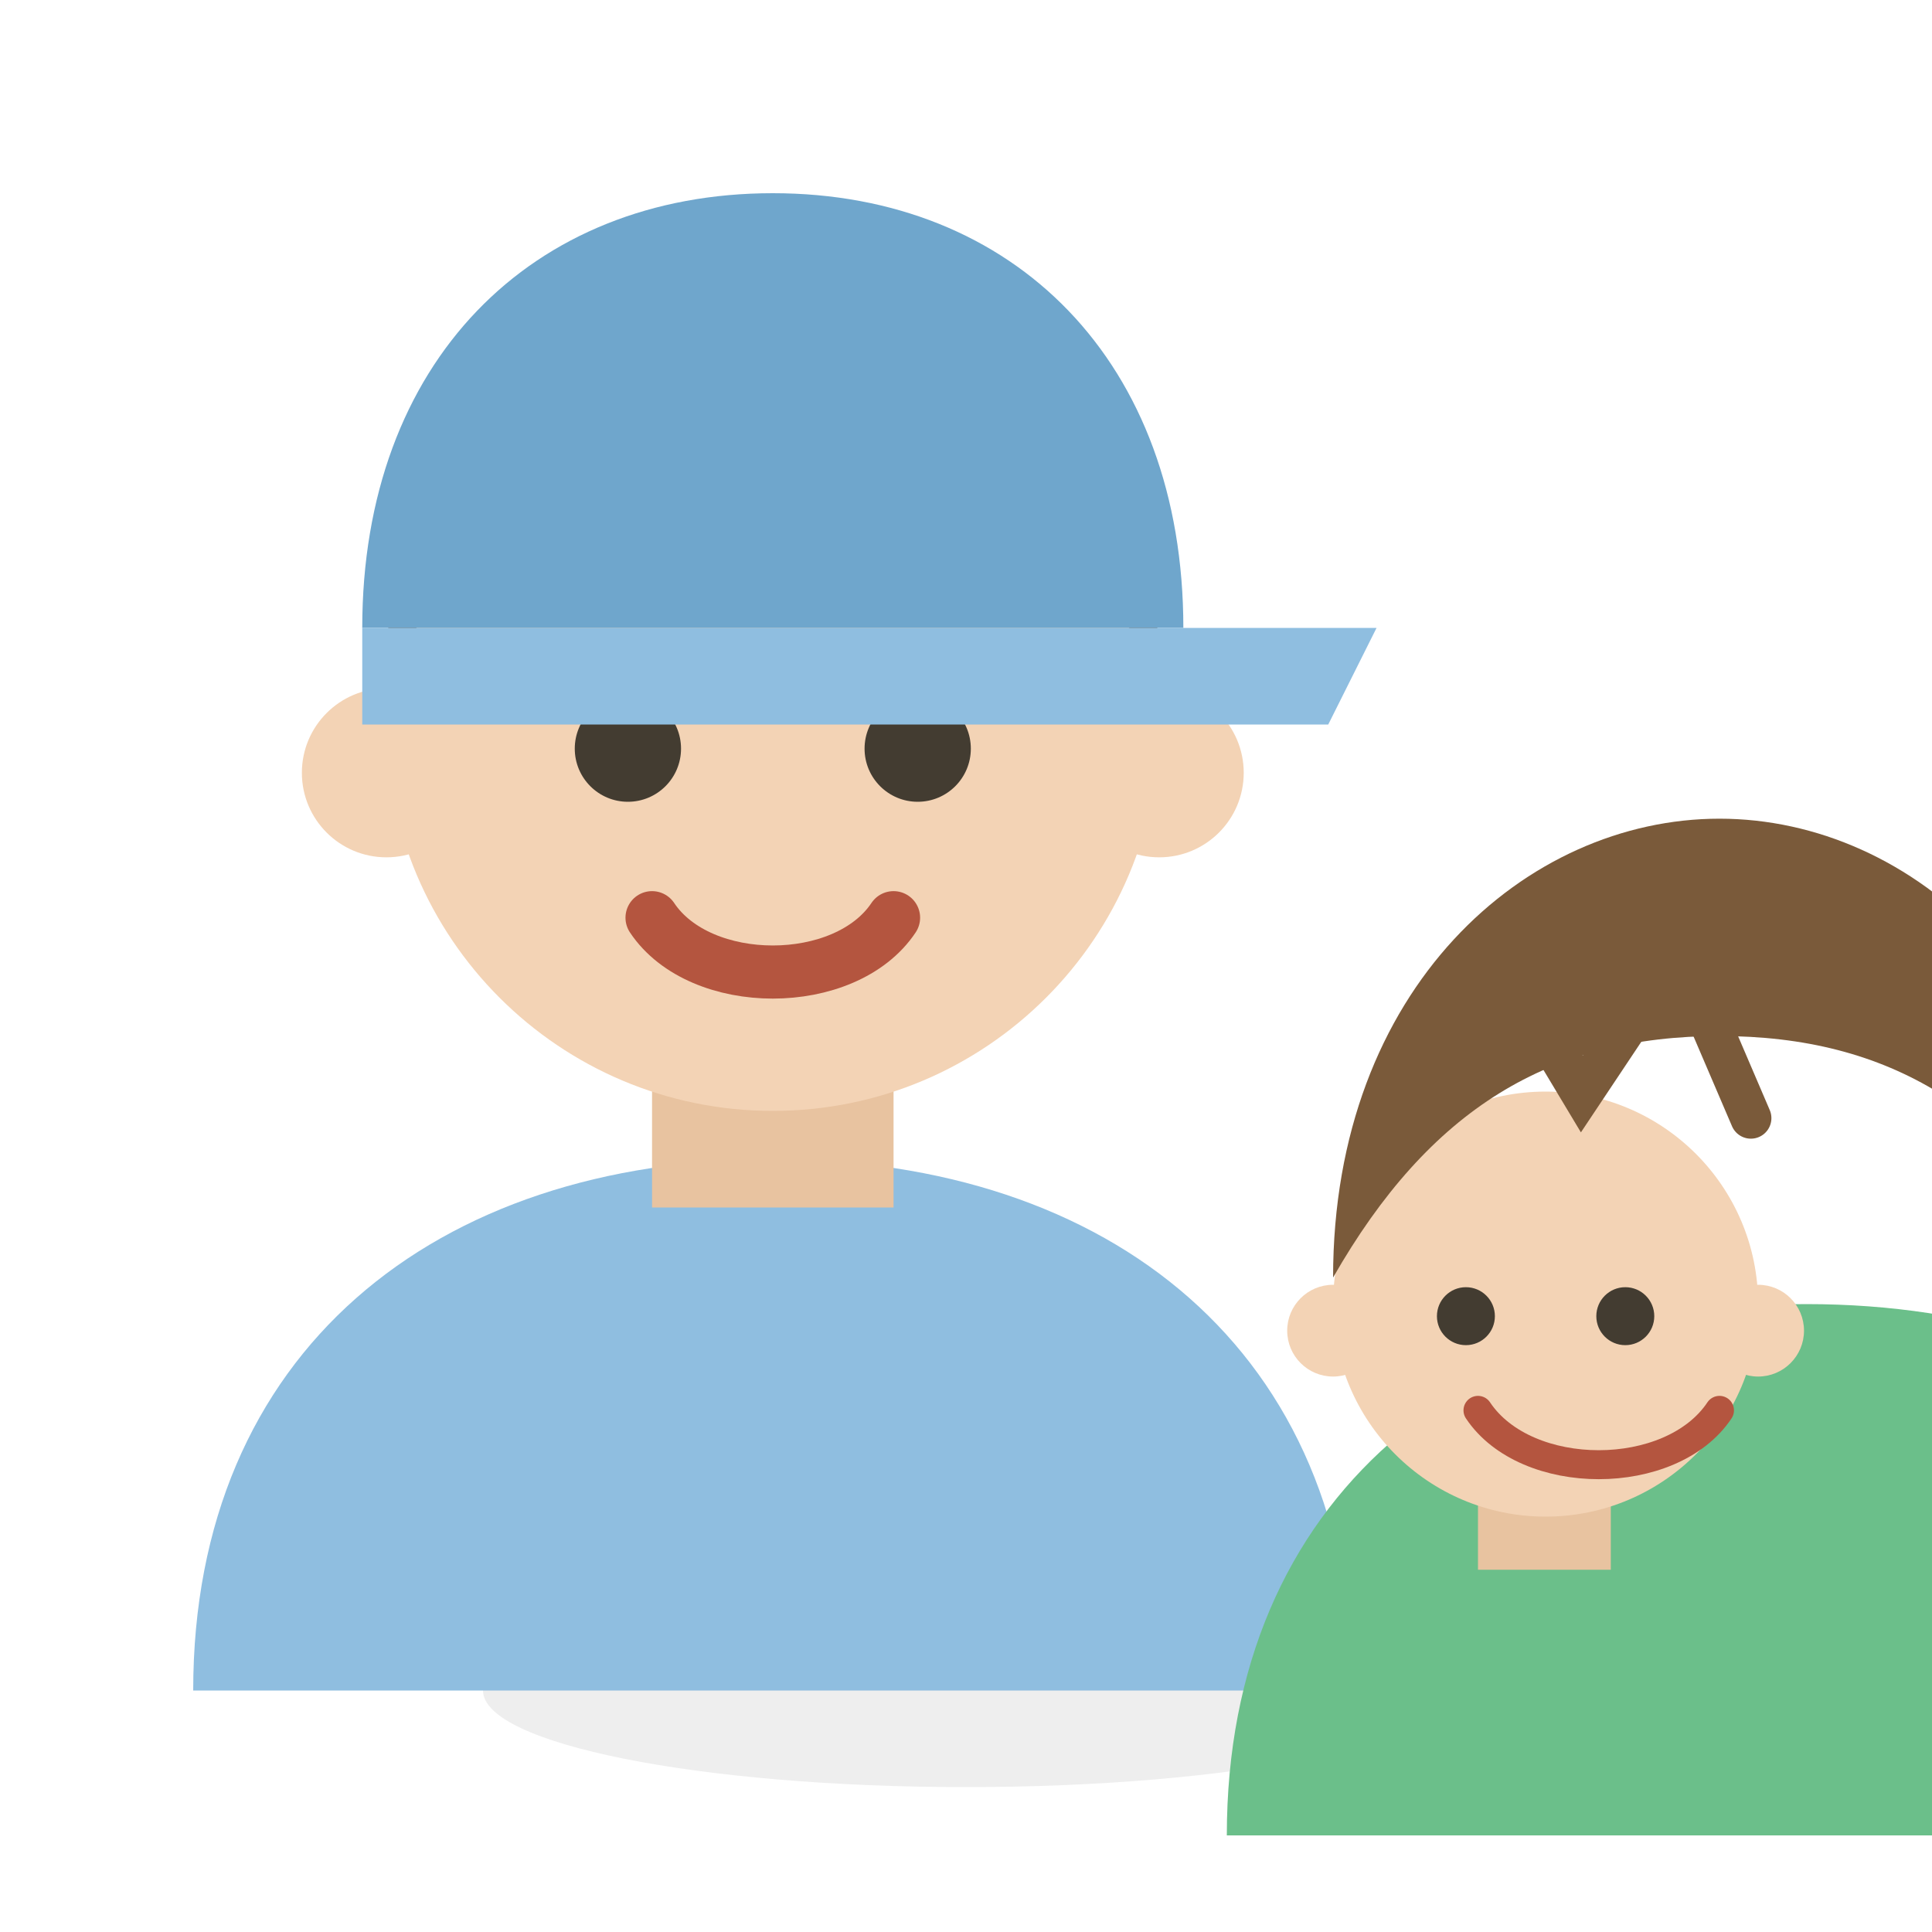
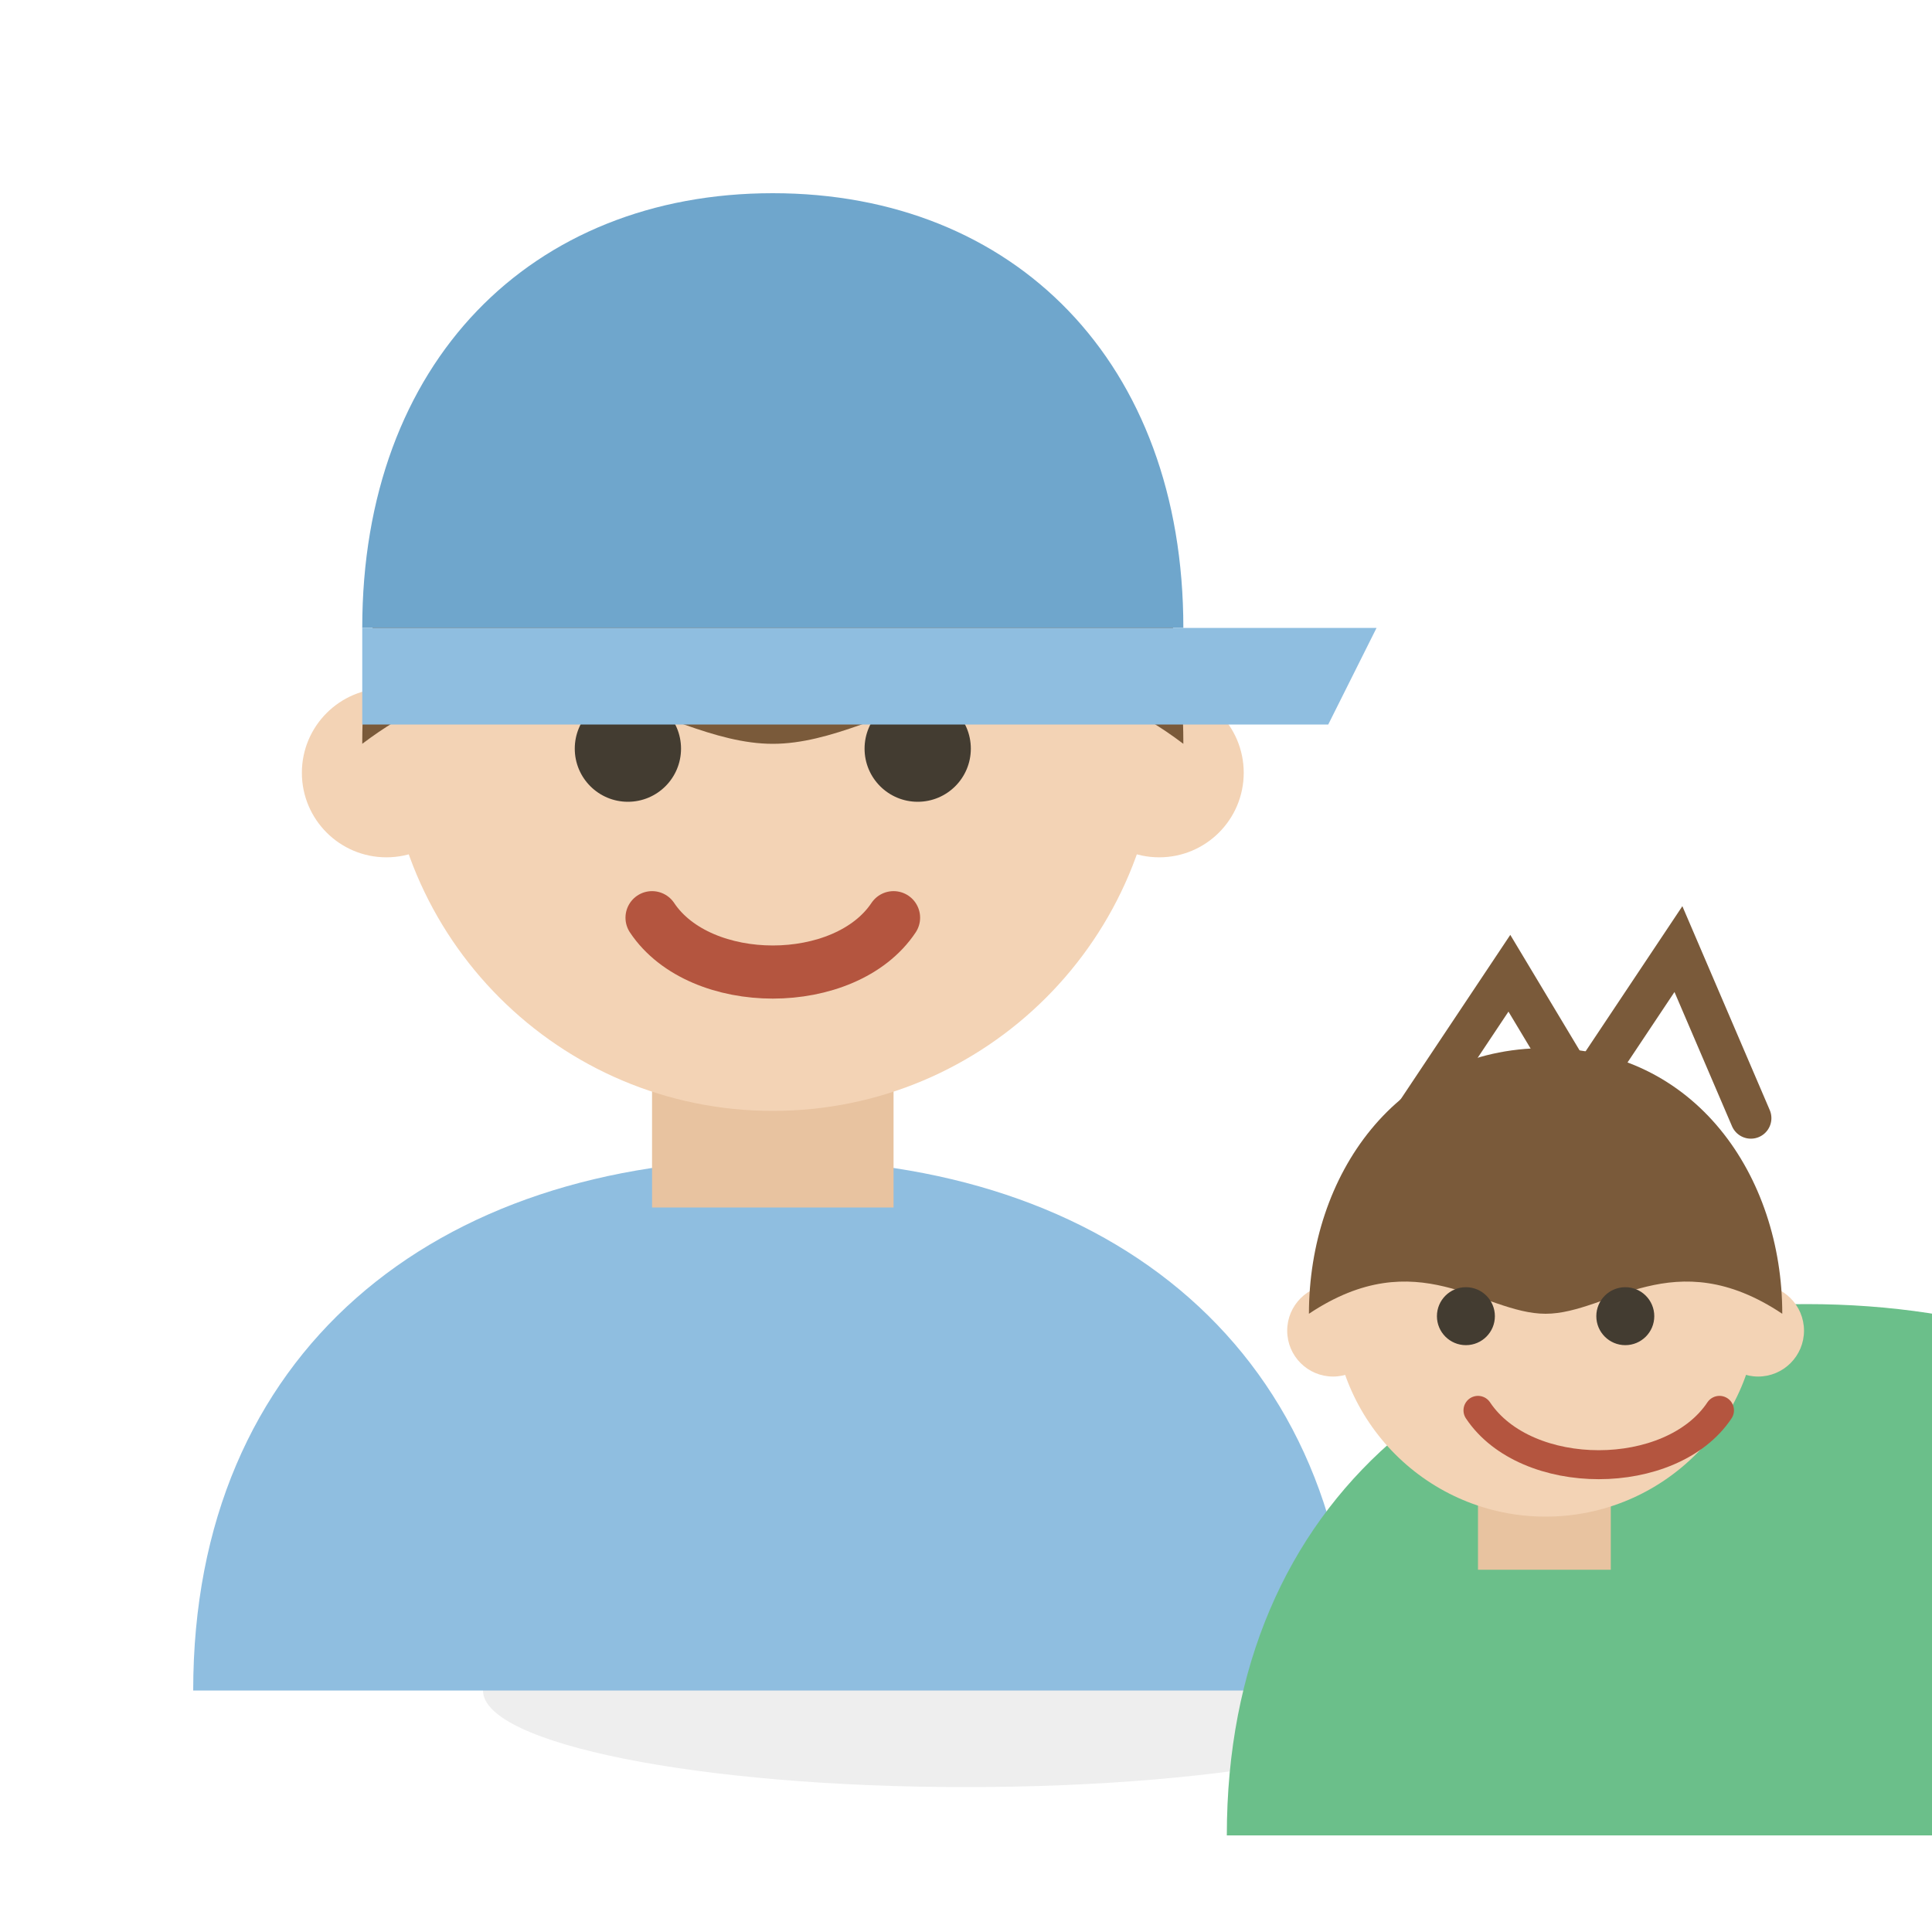
<svg xmlns="http://www.w3.org/2000/svg" viewBox="0 0 80 80" width="80" height="80" role="img" aria-label="형">
  <ellipse cx="40" cy="70" rx="20" ry="4" fill="#000" opacity=".07" />
  <path d="M8.0 70.0c0-14 10-22 24-22s24 8 24 22z" fill="#8FBEE0" />
  <rect x="27.0" y="40.0" width="10.0" height="10.0" fill="#E8C3A0" />
  <circle cx="32" cy="30" r="16.0" fill="#F3D3B5" />
  <circle cx="16.0" cy="32.0" r="3.5" fill="#F3D3B5" />
  <circle cx="48.0" cy="32.0" r="3.5" fill="#F3D3B5" />
-   <path d="M16.0 28.0c0-12 8-19 16-19s16 7 16 19c-4-7-9-10-16-10s-12 3-16 10z" fill="#7A5A3A" />
+   <path d="M15.0 30.8C15.0 20.4 20.8 10.8 32.0 10.8C43.2 10.8 49.0 20.4 49.0 30.8C41.6 25.2 36.8 30.8 32.0 30.8C27.2 30.8 22.4 25.2 15.0 30.8z" fill="#7A5A3A" />
  <circle cx="26.0" cy="31.0" r="2.2" fill="#433C31" />
  <circle cx="38.0" cy="31.0" r="2.2" fill="#433C31" />
  <path d="M27.0 38.0c2 3 8 3 10 0" stroke="#B4553F" stroke-width="2.2" stroke-linecap="round" fill="none" />
  <path d="M15.0 26.0c0-11 7-18 17-18s17 7 17 18z" fill="#6FA6CC" />
  <path d="M15.0 26.0h42.0l-2 4H15.0z" fill="#8FBEE0" />
  <path d="M50.8 76.0c0-14 10-22 24-22s24 8 24 22z" fill="#6BBF8A" />
  <rect x="61.2" y="59.5" width="5.5" height="5.5" fill="#E8C3A0" />
  <circle cx="64" cy="54" r="8.8" fill="#F3D3B5" />
  <circle cx="55.2" cy="55.1" r="1.9" fill="#F3D3B5" />
  <circle cx="72.8" cy="55.1" r="1.9" fill="#F3D3B5" />
-   <path d="M55.2 52.9c0-12 8-19 16-19s16 7 16 19c-4-7-9-10-16-10s-12 3-16 10z" fill="#7A5A3A" />
+   <path d="M54.2 54.4C54.2 48.7 57.8 43.4 64.0 43.4C70.2 43.4 73.8 48.7 73.8 54.4C69.3 51.4 66.6 54.4 64.0 54.4C61.4 54.4 58.7 51.4 54.2 54.4z" fill="#7A5A3A" />
  <path d="M58.5 46.3l4-6 3 5 4-6 3 7" stroke="#7A5A3A" stroke-width="1.7" stroke-linecap="round" fill="none" />
  <circle cx="60.7" cy="54.5" r="1.2" fill="#433C31" />
  <circle cx="67.3" cy="54.5" r="1.2" fill="#433C31" />
  <path d="M61.2 58.4c2 3 8 3 10 0" stroke="#B4553F" stroke-width="1.2" stroke-linecap="round" fill="none" />
</svg>
